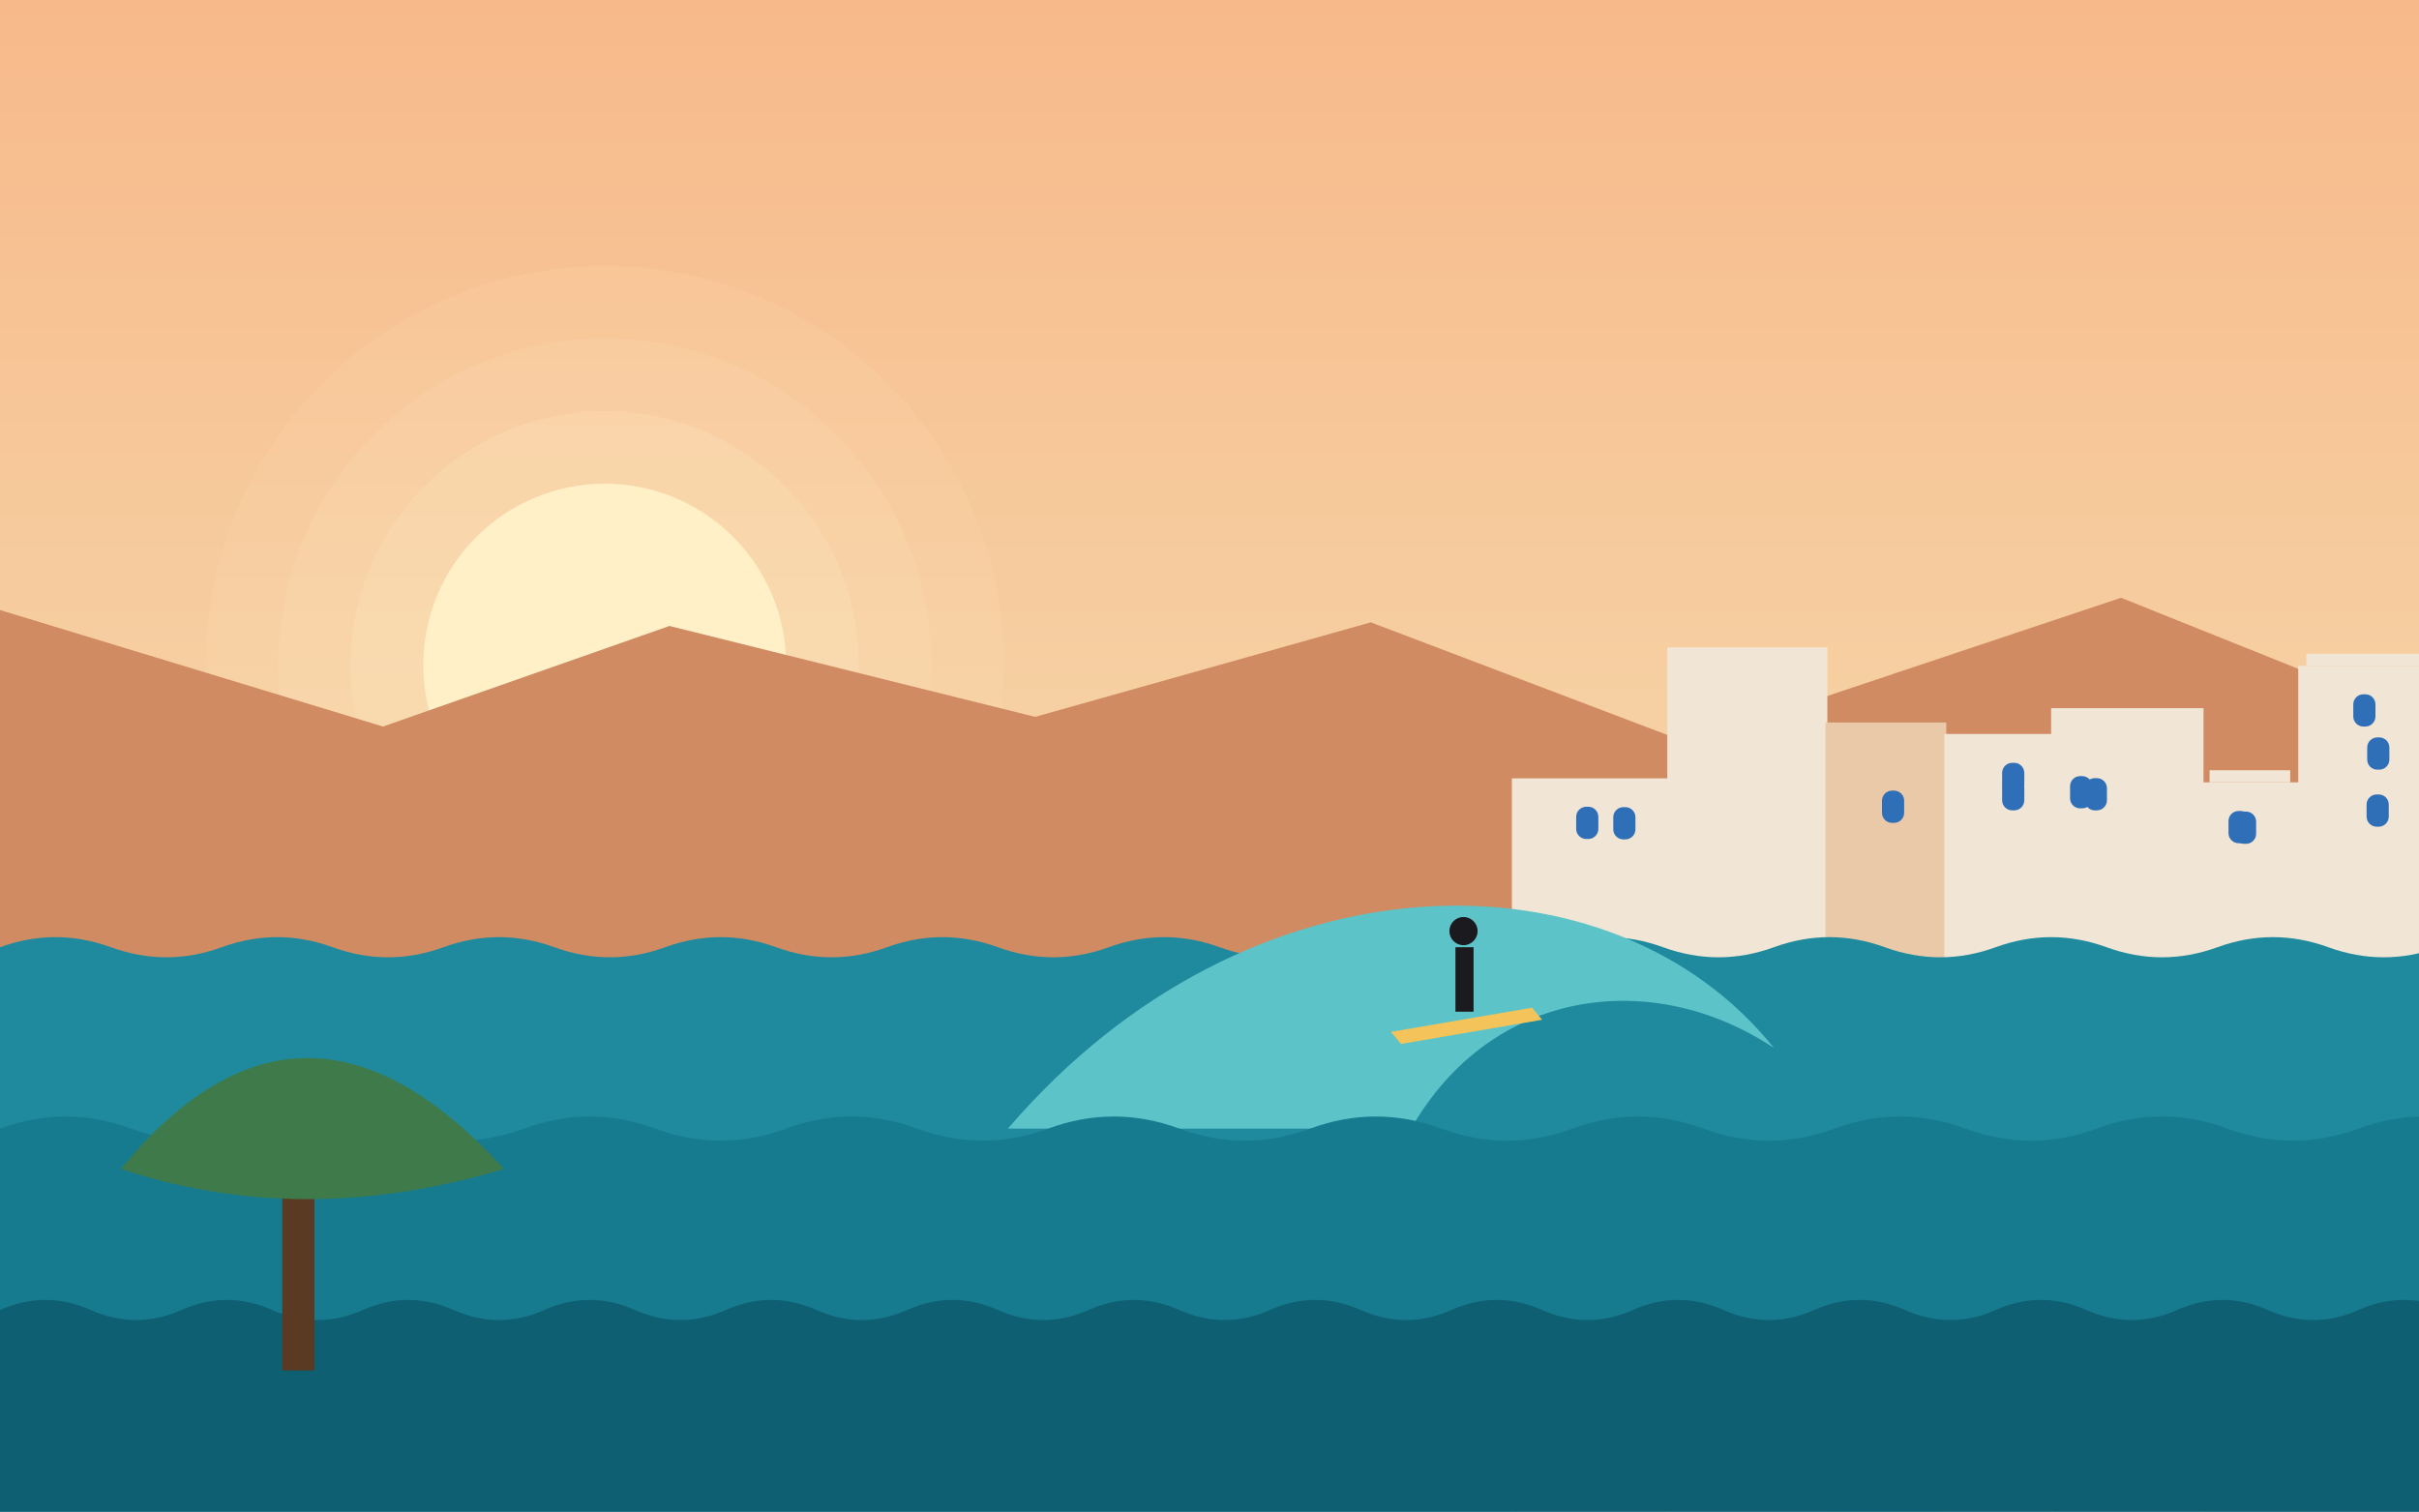
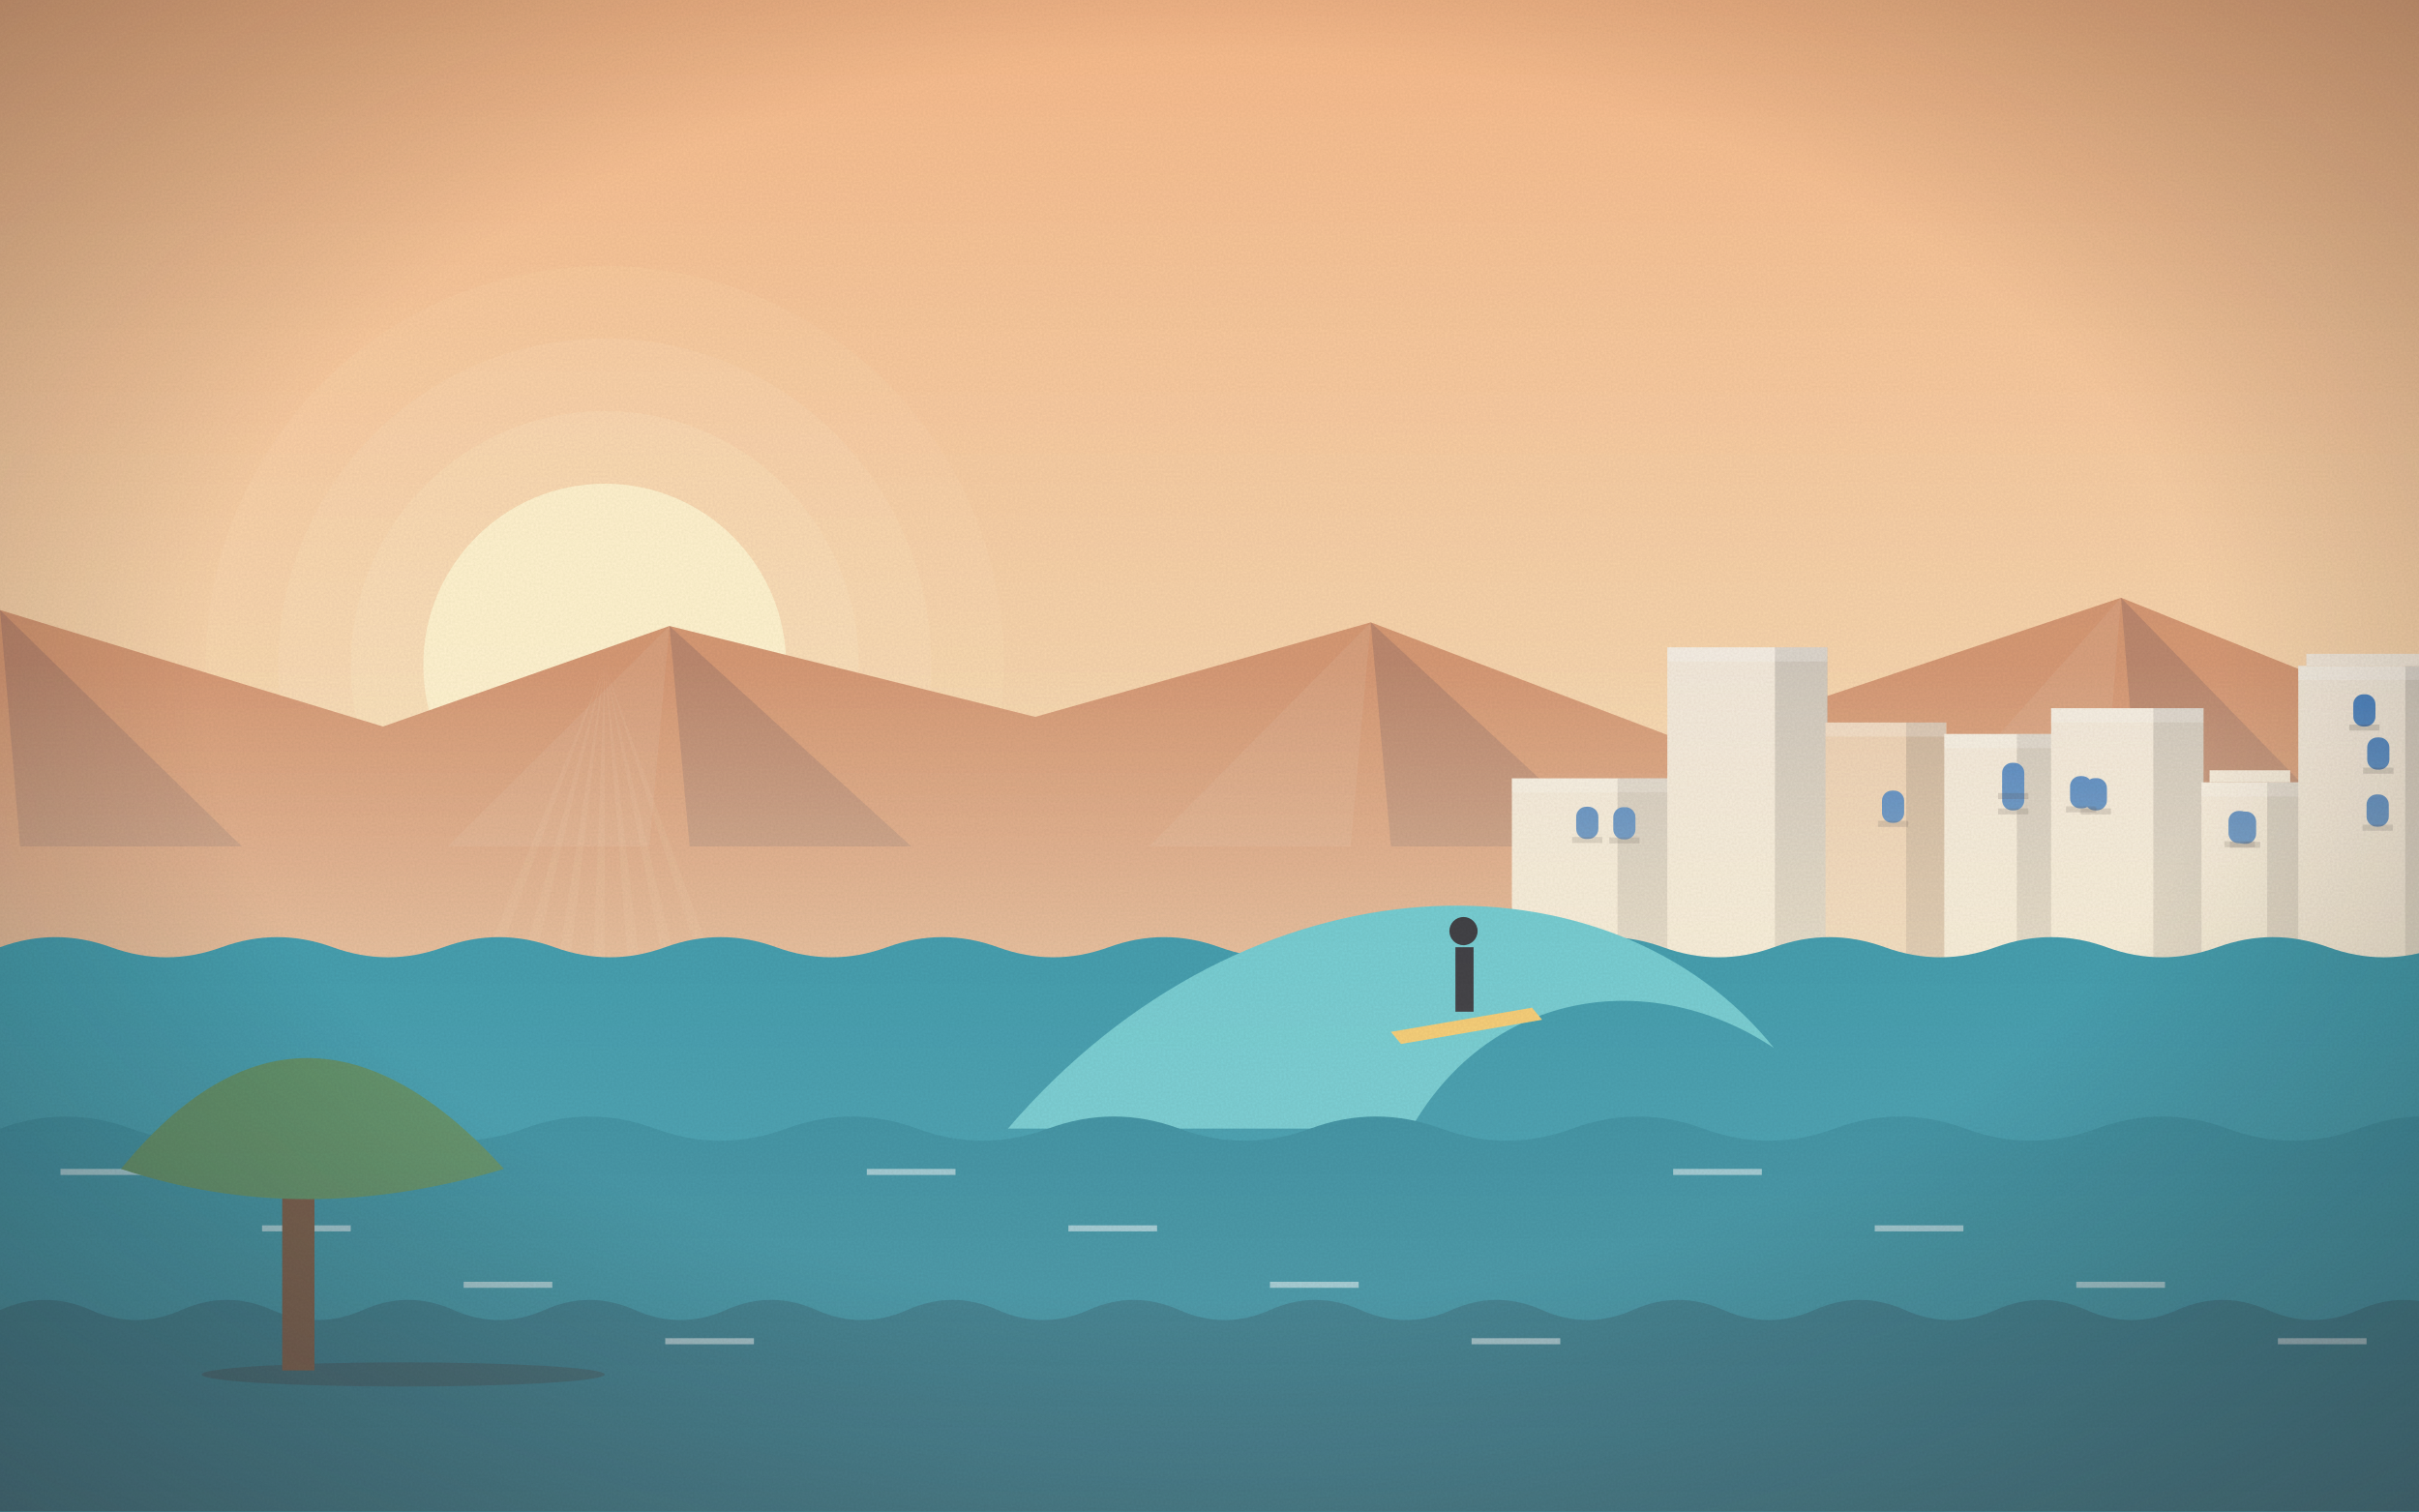
<svg xmlns="http://www.w3.org/2000/svg" viewBox="0 0 1200 750" role="img" aria-label="Taghazout" preserveAspectRatio="xMidYMid slice">
+   <defs>
+     <filter id="gr" x="0" y="0" width="100%" height="100%">
+       <feTurbulence type="fractalNoise" baseFrequency=".9" numOctaves="2" seed="7" />
+       <feColorMatrix values="0 0 0 0 .1  0 0 0 0 .08  0 0 0 0 .06  0 0 0 .55 0" />
+     </filter>
+     <radialGradient id="vg" cx=".5" cy=".45" r=".75">
+       <stop offset=".55" stop-color="#000" stop-opacity="0" />
+       <stop offset="1" stop-color="#1a0f12" stop-opacity=".38" />
+     </radialGradient>
+     <linearGradient id="hz" x1="0" y1="0" x2="0" y2="1">
+       <stop offset="0" stop-color="#fff" stop-opacity="0" />
+       <stop offset="1" stop-color="#fff" stop-opacity=".28" />
+     </linearGradient>
+     <linearGradient id="gs" x1="0" y1="0" x2="0" y2="1">
+       <stop offset="0" stop-color="#000" stop-opacity="0" />
+       <stop offset="1" stop-color="#000" stop-opacity=".35" />
+     </linearGradient>
+     <style>.dk{opacity:0}@media (prefers-color-scheme:dark){.dk{opacity:.22}}</style>
+   </defs>
  <defs>
    <linearGradient id="s" x1="0" y1="0" x2="0" y2="1">
      <stop offset="0" stop-color="#f7b98a" />
      <stop offset="0.6" stop-color="#f6d6a9" />
      <stop offset="1" stop-color="#a8dbe0" />
    </linearGradient>
  </defs>
  <rect width="1200" height="750" fill="url(#s)" />
  <circle cx="300" cy="330" r="198" fill="#fff0c8" opacity="0.08" />
  <circle cx="300" cy="330" r="162" fill="#fff0c8" opacity="0.12" />
  <circle cx="300" cy="330" r="126" fill="#fff0c8" opacity="0.18" />
  <circle cx="300" cy="330" r="90" fill="#fff0c8" />
  <polygon points="0,750 0,302.7 190,360.5 332.1,310.6 513.5,355.7 680,308.8 837.2,368.5 1052.2,296.6 1200,355.9 1200,750" fill="#d08b62" />
+   <polygon points="0,302.7 120,420 10,420" fill="#1a1030" opacity=".16" />
+   <polygon points="0,302.7 -110,420 -10,420" fill="#ffffff" opacity=".07" />
+   <polygon points="332.1,310.6 452.1,420 342.1,420" fill="#1a1030" opacity=".16" />
+   <polygon points="332.1,310.6 222.1,420 322.1,420" fill="#ffffff" opacity=".07" />
+   <polygon points="680,308.8 800,420 690,420" fill="#1a1030" opacity=".16" />
+   <polygon points="680,308.8 570,420 670,420" fill="#ffffff" opacity=".07" />
+   <polygon points="1052.2,296.6 1172.2,420 1062.2,420" fill="#1a1030" opacity=".16" />
+   <polygon points="1052.2,296.6 942.2,420 1042.2,420" fill="#ffffff" opacity=".07" />
  <rect x="750" y="386.2" width="78.1" height="443.8" fill="#f1e6d6" />
+   <rect x="802.4" y="386.2" width="25.7" height="443.8" fill="#1a0f12" opacity=".17" />
+   <rect x="750" y="386.2" width="78.1" height="7" fill="#ffffff" opacity=".22" />
  <rect x="800.3" y="400.5" width="11" height="16" fill="#2f6fb8" rx="5" />
+   <rect x="798.3" y="415.5" width="15" height="3" fill="#1a0f12" opacity=".18" />
  <rect x="781.9" y="400.3" width="11" height="16" fill="#2f6fb8" rx="5" />
+   <rect x="779.9" y="415.3" width="15" height="3" fill="#1a0f12" opacity=".18" />
  <rect x="827.1" y="321.2" width="79.4" height="508.8" fill="#f1e6d6" />
+   <rect x="880.5" y="321.2" width="26.1" height="508.8" fill="#1a0f12" opacity=".17" />
+   <rect x="827.1" y="321.2" width="79.4" height="7" fill="#ffffff" opacity=".22" />
  <rect x="905.6" y="358.5" width="59.9" height="471.5" fill="#e9c9a8" />
+   <rect x="945.6" y="358.5" width="19.8" height="471.5" fill="#1a0f12" opacity=".17" />
+   <rect x="905.6" y="358.5" width="59.9" height="7" fill="#ffffff" opacity=".22" />
  <rect x="933.6" y="392.3" width="11" height="16" fill="#2f6fb8" rx="5" />
+   <rect x="931.6" y="407.3" width="15" height="3" fill="#1a0f12" opacity=".18" />
  <rect x="964.5" y="364.2" width="54.1" height="465.8" fill="#f1e6d6" />
+   <rect x="1000.5" y="364.2" width="18" height="465.8" fill="#1a0f12" opacity=".17" />
+   <rect x="964.5" y="364.2" width="54.1" height="7" fill="#ffffff" opacity=".22" />
  <rect x="993.2" y="386.1" width="11" height="16" fill="#2f6fb8" rx="5" />
+   <rect x="991.2" y="401.1" width="15" height="3" fill="#1a0f12" opacity=".18" />
  <rect x="993.2" y="378.5" width="11" height="16" fill="#2f6fb8" rx="5" />
+   <rect x="991.2" y="393.5" width="15" height="3" fill="#1a0f12" opacity=".18" />
  <rect x="1017.5" y="351.4" width="75.6" height="478.6" fill="#f1e6d6" />
+   <rect x="1068.2" y="351.4" width="24.9" height="478.6" fill="#1a0f12" opacity=".17" />
+   <rect x="1017.5" y="351.4" width="75.6" height="7" fill="#ffffff" opacity=".22" />
  <rect x="1034.2" y="386.1" width="11" height="16" fill="#2f6fb8" rx="5" />
+   <rect x="1032.2" y="401.1" width="15" height="3" fill="#1a0f12" opacity=".18" />
  <rect x="1026.9" y="385.1" width="11" height="16" fill="#2f6fb8" rx="5" />
+   <rect x="1024.9" y="400.1" width="15" height="3" fill="#1a0f12" opacity=".18" />
  <rect x="1092.1" y="388.2" width="49" height="441.8" fill="#f1e6d6" />
+   <rect x="1124.7" y="388.2" width="16.4" height="441.8" fill="#1a0f12" opacity=".17" />
+   <rect x="1092.1" y="388.2" width="49" height="7" fill="#ffffff" opacity=".22" />
  <rect x="1096.1" y="382.2" width="40" height="6" fill="#f1e6d6" />
  <rect x="1108.2" y="402.7" width="11" height="16" fill="#2f6fb8" rx="5" />
+   <rect x="1106.2" y="417.7" width="15" height="3" fill="#1a0f12" opacity=".18" />
  <rect x="1105.5" y="402.4" width="11" height="16" fill="#2f6fb8" rx="5" />
+   <rect x="1103.5" y="417.4" width="15" height="3" fill="#1a0f12" opacity=".18" />
  <rect x="1140.1" y="330.4" width="79.1" height="499.6" fill="#f1e6d6" />
+   <rect x="1193.2" y="330.4" width="26" height="499.6" fill="#1a0f12" opacity=".17" />
+   <rect x="1140.1" y="330.4" width="79.1" height="7" fill="#ffffff" opacity=".22" />
  <rect x="1144.1" y="324.4" width="70.1" height="6" fill="#f1e6d6" />
  <rect x="1174.3" y="365.9" width="11" height="16" fill="#2f6fb8" rx="5" />
+   <rect x="1172.3" y="380.9" width="15" height="3" fill="#1a0f12" opacity=".18" />
  <rect x="1167.4" y="344.5" width="11" height="16" fill="#2f6fb8" rx="5" />
+   <rect x="1165.4" y="359.5" width="15" height="3" fill="#1a0f12" opacity=".18" />
  <rect x="1174" y="394.2" width="11" height="16" fill="#2f6fb8" rx="5" />
+   <rect x="1172" y="409.2" width="15" height="3" fill="#1a0f12" opacity=".18" />
  <rect x="1218.2" y="321.7" width="43.9" height="508.3" fill="#dcb48a" />
+   <rect x="1247.3" y="321.7" width="14.7" height="508.3" fill="#1a0f12" opacity=".17" />
+   <rect x="1218.2" y="321.7" width="43.9" height="7" fill="#ffffff" opacity=".22" />
+   <polygon points="300,330 607.8,1175.7 575.1,1186.9" fill="#fff6d8" opacity="0.07" />
+   <polygon points="300,330 507.6,1205.7 473.8,1213.1" fill="#fff6d8" opacity="0.07" />
+   <polygon points="300,330 404.5,1223.9 370.1,1227.3" fill="#fff6d8" opacity="0.07" />
+   <polygon points="300,330 300,1230 265.5,1229.3" fill="#fff6d8" opacity="0.07" />
+   <polygon points="300,330 195.5,1223.9 161.3,1219.2" fill="#fff6d8" opacity="0.07" />
+   <polygon points="300,330 92.4,1205.7 59,1197.1" fill="#fff6d8" opacity="0.07" />
+   <polygon points="300,330 -7.8,1175.7 -40.1,1163.3" fill="#fff6d8" opacity="0.07" />
+   <linearGradient id="h330" x1="0" y1="0" x2="0" y2="1">
+     <stop offset="0" stop-color="#fff0c8" stop-opacity="0" />
+     <stop offset="1" stop-color="#fff0c8" stop-opacity="0.4" />
+   </linearGradient>
+   <rect x="0" y="330" width="1200" height="150" fill="url(#h330)" />
  <path d="M0,470 Q27.5,460 55,470 T110,470 Q137.5,460 165,470 T220,470 Q247.5,460 275,470 T330,470 Q357.5,460 385,470 T440,470 Q467.5,460 495,470 T550,470 Q577.5,460 605,470 T660,470 Q687.5,460 715,470 T770,470 Q797.5,460 825,470 T880,470 Q907.5,460 935,470 T990,470 Q1017.5,460 1045,470 T1100,470 Q1127.5,460 1155,470 T1210,470 Q1237.5,460 1265,470 T1320,470 L1200,750 L0,750 Z" fill="#1f8a9e" opacity="1.0" />
  <path d="M500,560 C620,420 800,420 880,520 C820,480 740,490 700,560 Z" fill="#5cc3c9" />
  <path d="M0,560 Q32.5,548 65,560 T130,560 Q162.5,548 195,560 T260,560 Q292.5,548 325,560 T390,560 Q422.5,548 455,560 T520,560 Q552.5,548 585,560 T650,560 Q682.5,548 715,560 T780,560 Q812.5,548 845,560 T910,560 Q942.5,548 975,560 T1040,560 Q1072.5,548 1105,560 T1170,560 Q1202.5,548 1235,560 T1300,560 Q1332.5,548 1365,560 T1430,560 L1200,750 L0,750 Z" fill="#167b8f" opacity="1.0" />
  <polygon points="690,512 760,500 765,506 695,518" fill="#f4c35a" />
  <rect x="722" y="470" width="9" height="32" fill="#1b1a1f" />
  <circle cx="726" cy="462" r="7" fill="#1b1a1f" />
  <path d="M0,650 Q22.5,640 45,650 T90,650 Q112.5,640 135,650 T180,650 Q202.5,640 225,650 T270,650 Q292.5,640 315,650 T360,650 Q382.5,640 405,650 T450,650 Q472.5,640 495,650 T540,650 Q562.5,640 585,650 T630,650 Q652.5,640 675,650 T720,650 Q742.5,640 765,650 T810,650 Q832.5,640 855,650 T900,650 Q922.5,640 945,650 T990,650 Q1012.5,640 1035,650 T1080,650 Q1102.5,640 1125,650 T1170,650 Q1192.5,640 1215,650 T1260,650 Q1282.5,640 1305,650 T1350,650 L1200,750 L0,750 Z" fill="#0f5f72" opacity="1.0" />
+   <rect x="30" y="580" width="44" height="3" fill="#ffffff" opacity=".5" />
+   <rect x="130" y="608" width="44" height="3" fill="#ffffff" opacity=".5" />
+   <rect x="230" y="636" width="44" height="3" fill="#ffffff" opacity=".5" />
+   <rect x="330" y="664" width="44" height="3" fill="#ffffff" opacity=".5" />
+   <rect x="430" y="580" width="44" height="3" fill="#ffffff" opacity=".5" />
+   <rect x="530" y="608" width="44" height="3" fill="#ffffff" opacity=".5" />
+   <rect x="630" y="636" width="44" height="3" fill="#ffffff" opacity=".5" />
+   <rect x="730" y="664" width="44" height="3" fill="#ffffff" opacity=".5" />
+   <rect x="830" y="580" width="44" height="3" fill="#ffffff" opacity=".5" />
+   <rect x="930" y="608" width="44" height="3" fill="#ffffff" opacity=".5" />
+   <rect x="1030" y="636" width="44" height="3" fill="#ffffff" opacity=".5" />
+   <rect x="1130" y="664" width="44" height="3" fill="#ffffff" opacity=".5" />
+   <ellipse cx="200" cy="682" rx="100" ry="6" fill="#1a0f12" opacity="0.3" />
  <rect x="140" y="560" width="16" height="120" fill="#5a3a22" />
  <path d="M60,580 Q150,470 250,580 Q150,610 60,580 Z" fill="#3f7a4a" />
+   <rect width="1200" height="750" fill="url(#hz)" />
+   <rect width="1200" height="750" fill="url(#vg)" />
+   <rect width="1200" height="750" filter="url(#gr)" opacity=".16" style="mix-blend-mode:multiply" />
+   <rect class="dk" width="1200" height="750" fill="#0b1030" />
</svg>
